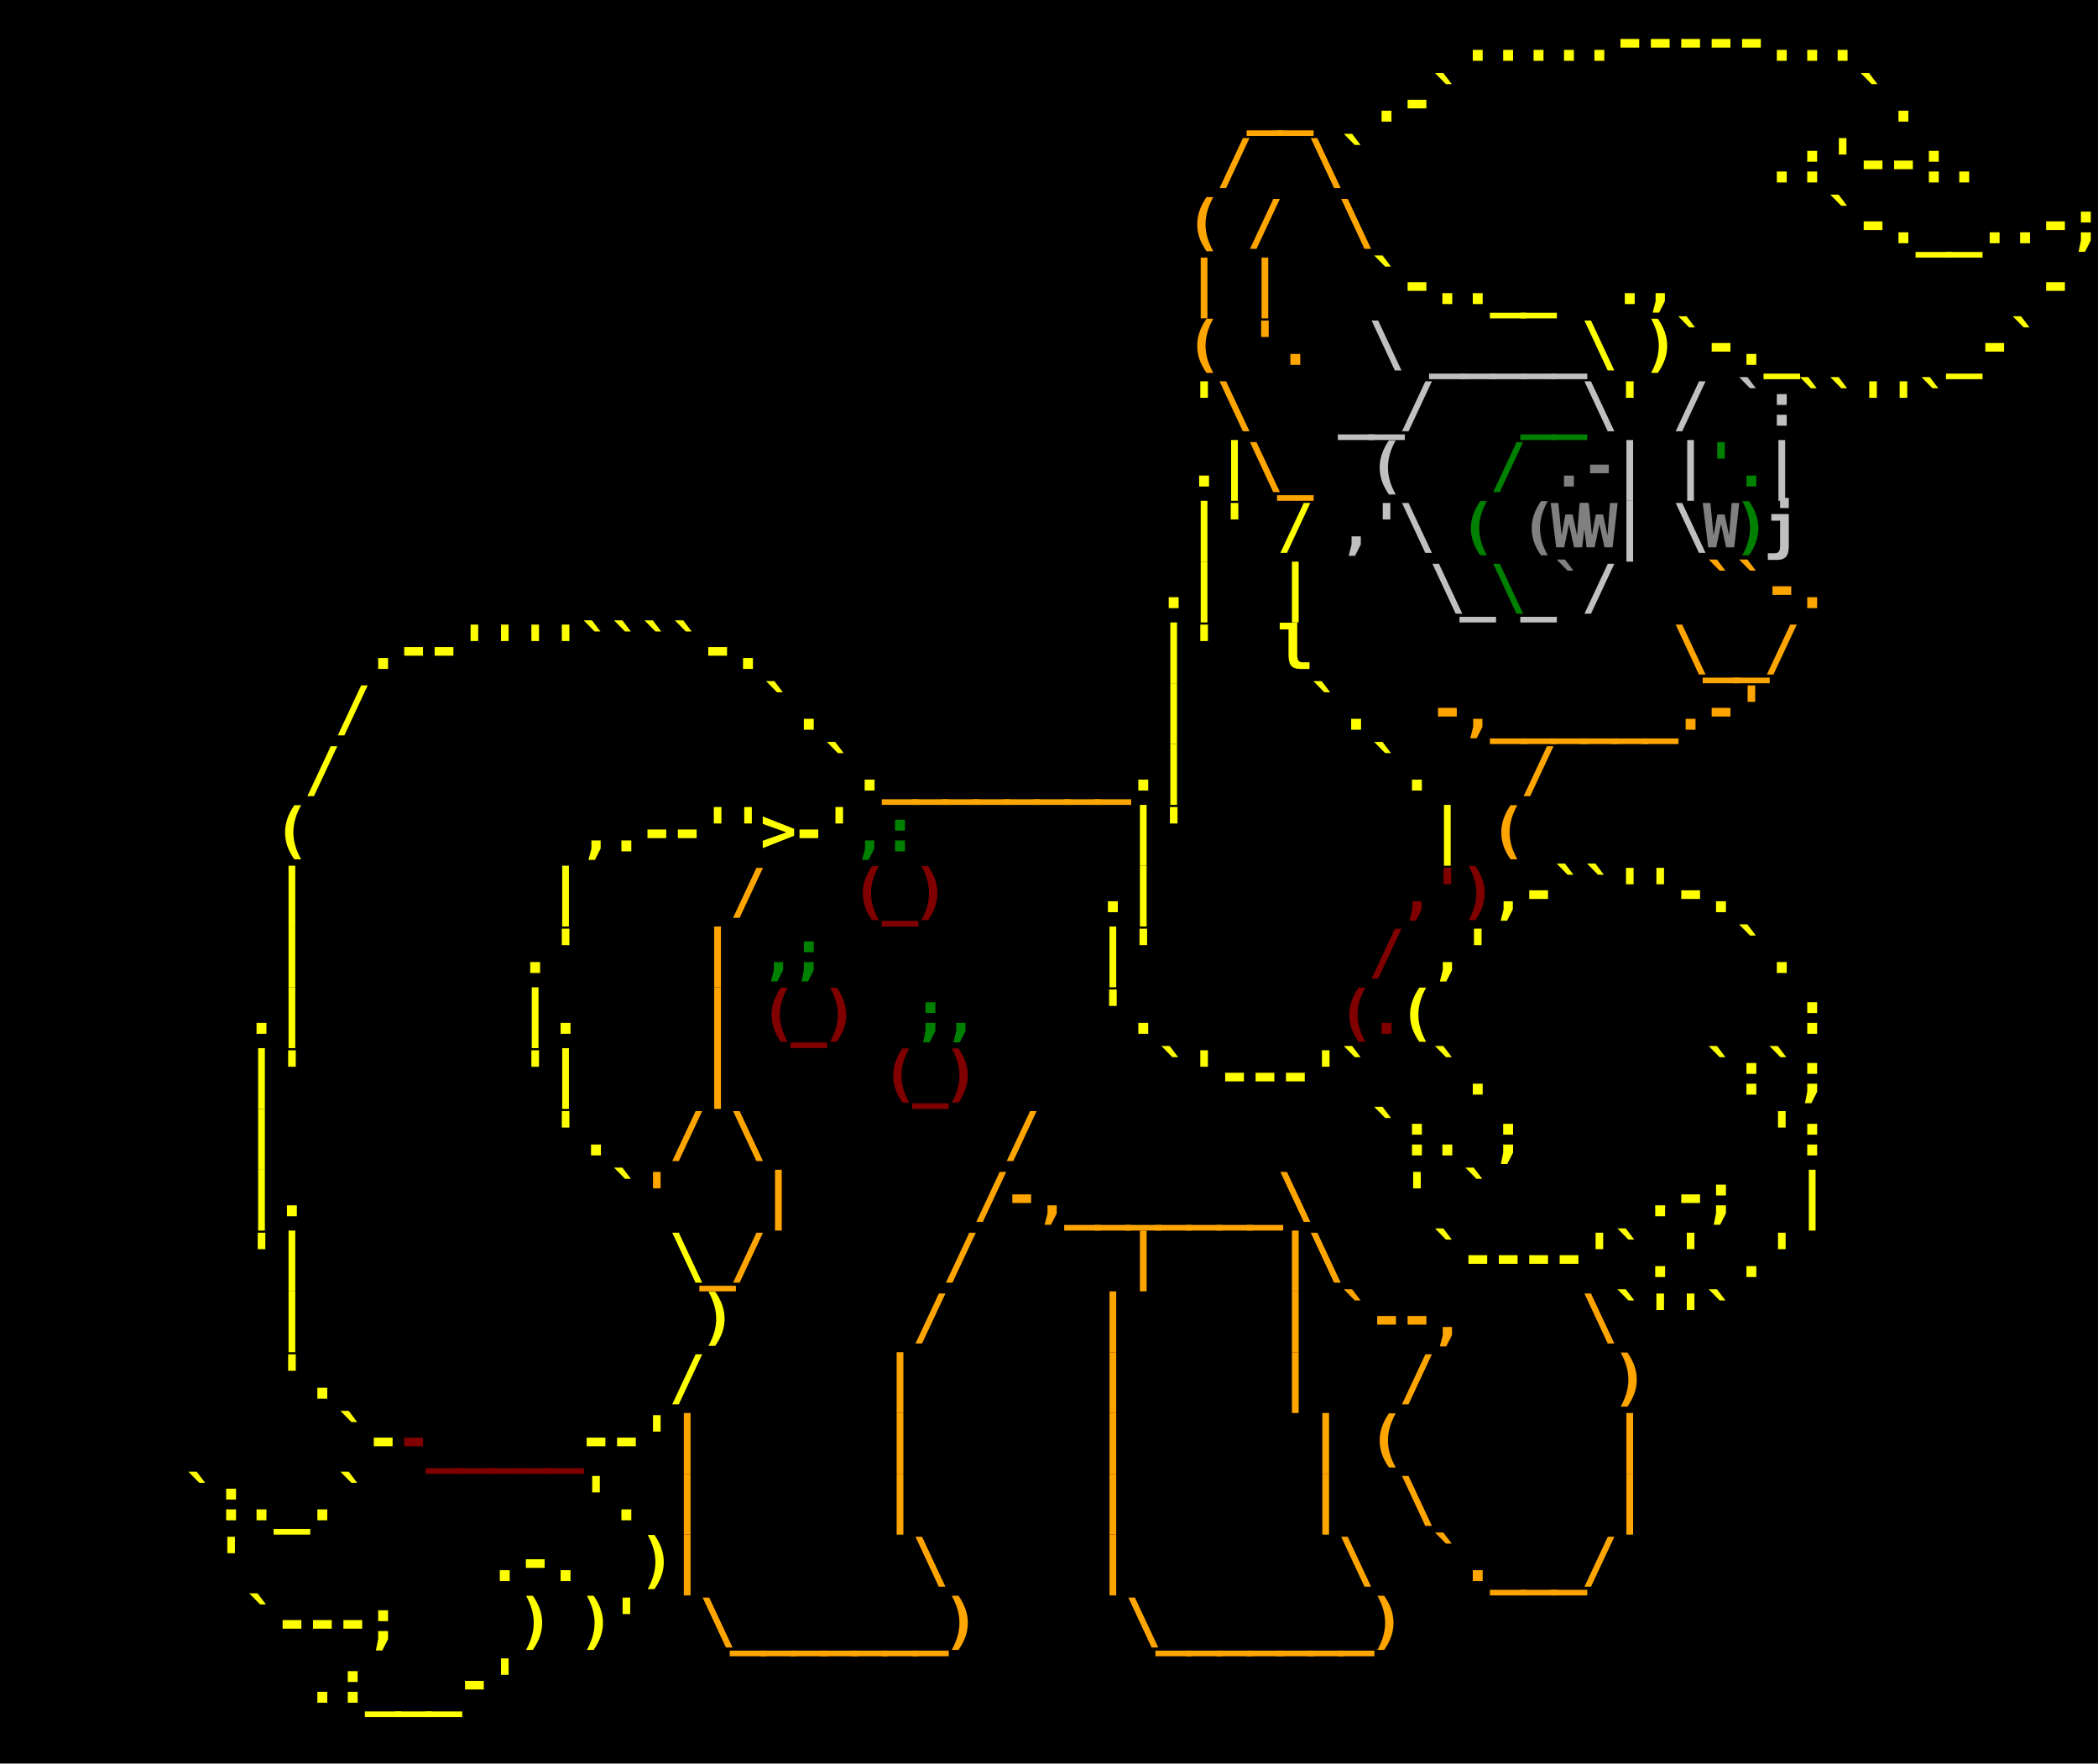
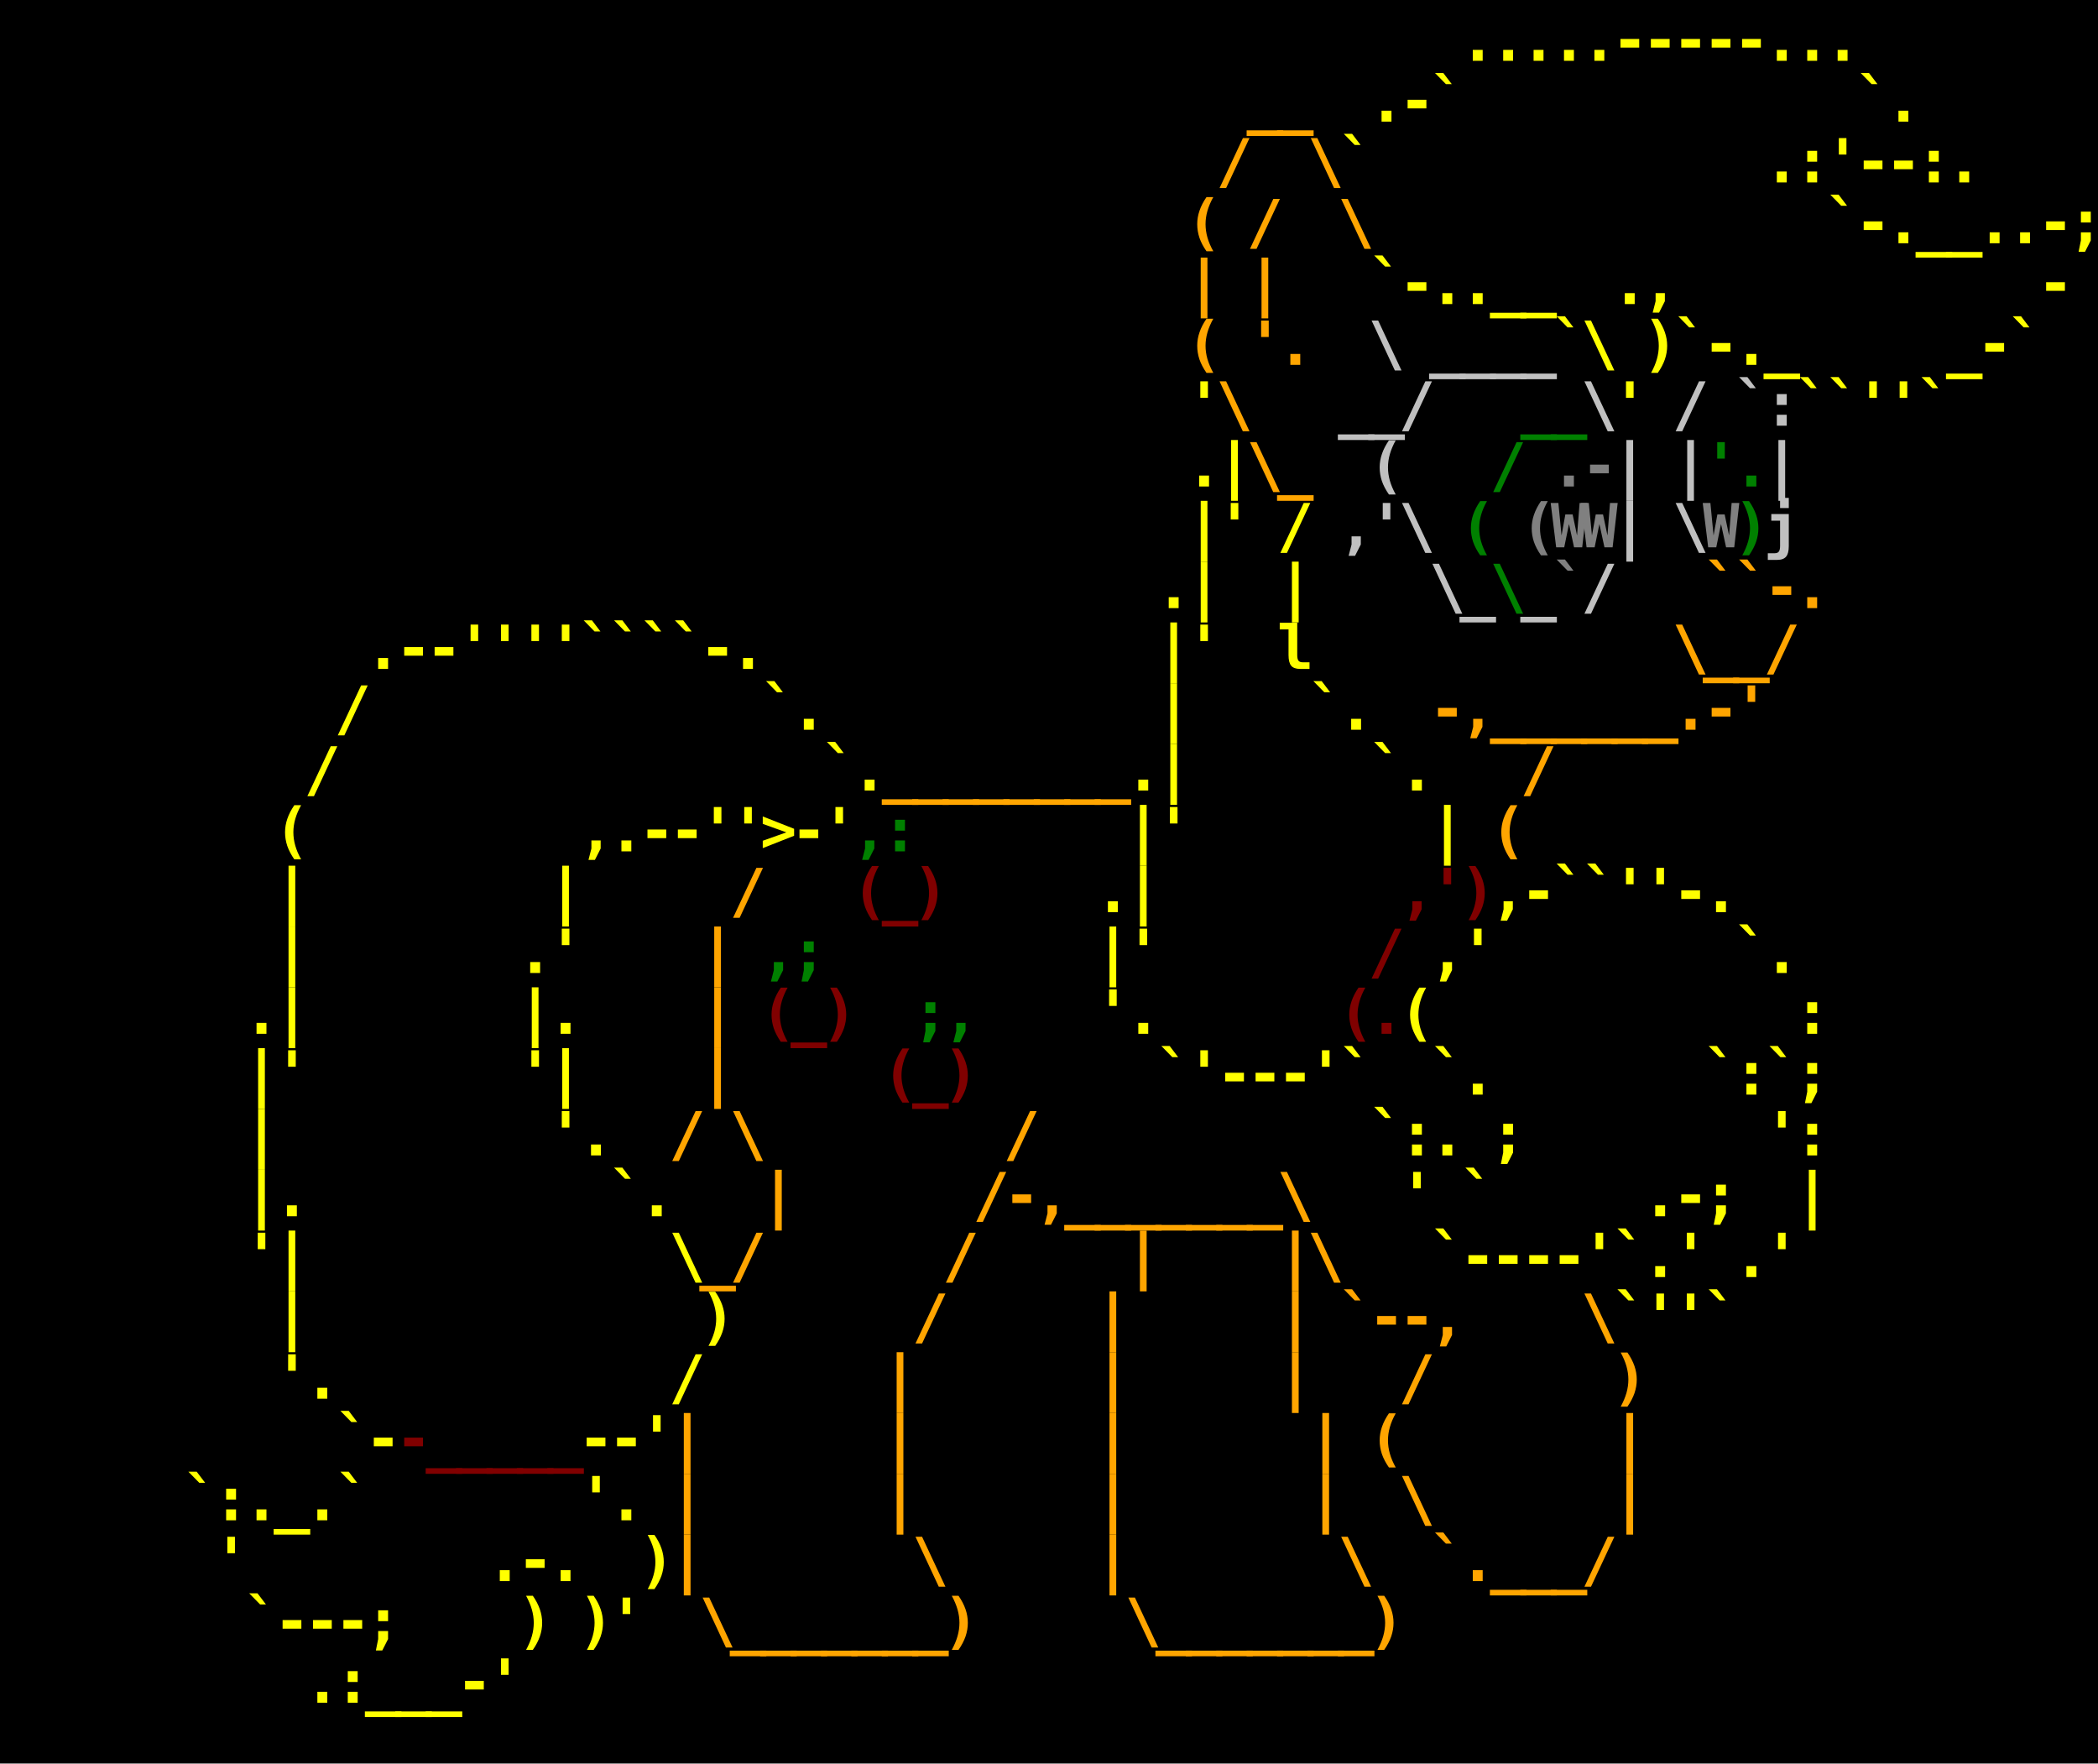
<svg xmlns="http://www.w3.org/2000/svg" width="414" height="348">
  <rect style="fill:black;stroke:none;" width="414" height="348" x="0" y="0" />
  <text y="0" x="0" style="font-family:monospace;font-size:12px;font-weight:bold;">
    <tspan x="288" y="12" style="fill:yellow;">.</tspan>
    <tspan x="294" y="12" style="fill:yellow;">.</tspan>
    <tspan x="300" y="12" style="fill:yellow;">.</tspan>
    <tspan x="306" y="12" style="fill:yellow;">.</tspan>
    <tspan x="312" y="12" style="fill:yellow;">.</tspan>
    <tspan x="318" y="12" style="fill:yellow;">-</tspan>
    <tspan x="324" y="12" style="fill:yellow;">-</tspan>
    <tspan x="330" y="12" style="fill:yellow;">-</tspan>
    <tspan x="336" y="12" style="fill:yellow;">-</tspan>
    <tspan x="342" y="12" style="fill:yellow;">-</tspan>
    <tspan x="348" y="12" style="fill:yellow;">.</tspan>
    <tspan x="354" y="12" style="fill:yellow;">.</tspan>
    <tspan x="360" y="12" style="fill:yellow;">.</tspan>
    <tspan x="246" y="24" style="fill:orange;">_</tspan>
    <tspan x="252" y="24" style="fill:orange;">_</tspan>
    <tspan x="270" y="24" style="fill:yellow;">.</tspan>
    <tspan x="276" y="24" style="fill:yellow;">-</tspan>
    <tspan x="282" y="24" style="fill:yellow;">`</tspan>
    <tspan x="366" y="24" style="fill:yellow;">`</tspan>
    <tspan x="372" y="24" style="fill:yellow;">.</tspan>
    <tspan x="240" y="36" style="fill:orange;">/</tspan>
    <tspan x="258" y="36" style="fill:orange;">\</tspan>
    <tspan x="264" y="36" style="fill:yellow;">`</tspan>
    <tspan x="348" y="36" style="fill:yellow;">.</tspan>
    <tspan x="354" y="36" style="fill:yellow;">:</tspan>
    <tspan x="360" y="36" style="fill:yellow;">'</tspan>
    <tspan x="366" y="36" style="fill:yellow;">-</tspan>
    <tspan x="372" y="36" style="fill:yellow;">-</tspan>
    <tspan x="378" y="36" style="fill:yellow;">:</tspan>
    <tspan x="384" y="36" style="fill:yellow;">.</tspan>
    <tspan x="234" y="48" style="fill:orange;">(</tspan>
    <tspan x="246" y="48" style="fill:orange;">/</tspan>
    <tspan x="264" y="48" style="fill:orange;">\</tspan>
    <tspan x="360" y="48" style="fill:yellow;">`</tspan>
    <tspan x="366" y="48" style="fill:yellow;">-</tspan>
    <tspan x="372" y="48" style="fill:yellow;">.</tspan>
    <tspan x="378" y="48" style="fill:yellow;">_</tspan>
    <tspan x="384" y="48" style="fill:yellow;">_</tspan>
    <tspan x="390" y="48" style="fill:yellow;">.</tspan>
    <tspan x="396" y="48" style="fill:yellow;">.</tspan>
    <tspan x="402" y="48" style="fill:yellow;">-</tspan>
    <tspan x="408" y="48" style="fill:yellow;">;</tspan>
    <tspan x="234" y="60" style="fill:orange;">|</tspan>
    <tspan x="246" y="60" style="fill:orange;">|</tspan>
    <tspan x="270" y="60" style="fill:yellow;">`</tspan>
    <tspan x="276" y="60" style="fill:yellow;">-</tspan>
    <tspan x="282" y="60" style="fill:yellow;">.</tspan>
    <tspan x="288" y="60" style="fill:yellow;">.</tspan>
    <tspan x="294" y="60" style="fill:yellow;">_</tspan>
    <tspan x="300" y="60" style="fill:yellow;">_</tspan>
    <tspan x="318" y="60" style="fill:yellow;">.</tspan>
    <tspan x="324" y="60" style="fill:yellow;">,</tspan>
    <tspan x="402" y="60" style="fill:yellow;">-</tspan>
    <tspan x="234" y="72" style="fill:orange;">(</tspan>
    <tspan x="246" y="72" style="fill:orange;">'</tspan>
    <tspan x="252" y="72" style="fill:orange;">.</tspan>
    <tspan x="270" y="72" style="fill:silver;">\</tspan>
    <tspan x="282" y="72" style="fill:silver;">_</tspan>
    <tspan x="288" y="72" style="fill:silver;">_</tspan>
    <tspan x="294" y="72" style="fill:silver;">_</tspan>
    <tspan x="300" y="72" style="fill:silver;">_</tspan>
-     <tspan x="306" y="72" style="fill:silver;">_</tspan>
+     <tspan x="306" y="72" style="fill:yellow;">`</tspan>
    <tspan x="312" y="72" style="fill:yellow;">\</tspan>
    <tspan x="324" y="72" style="fill:yellow;">)</tspan>
    <tspan x="330" y="72" style="fill:yellow;">`</tspan>
    <tspan x="336" y="72" style="fill:yellow;">-</tspan>
    <tspan x="342" y="72" style="fill:yellow;">.</tspan>
    <tspan x="348" y="72" style="fill:yellow;">_</tspan>
    <tspan x="384" y="72" style="fill:yellow;">_</tspan>
    <tspan x="390" y="72" style="fill:yellow;">-</tspan>
    <tspan x="396" y="72" style="fill:yellow;">`</tspan>
    <tspan x="234" y="84" style="fill:yellow;">'</tspan>
    <tspan x="240" y="84" style="fill:orange;">\</tspan>
    <tspan x="264" y="84" style="fill:silver;">_</tspan>
    <tspan x="270" y="84" style="fill:silver;">_</tspan>
    <tspan x="276" y="84" style="fill:silver;">/</tspan>
    <tspan x="300" y="84" style="fill:green;">_</tspan>
    <tspan x="306" y="84" style="fill:green;">_</tspan>
    <tspan x="312" y="84" style="fill:silver;">\</tspan>
    <tspan x="318" y="84" style="fill:yellow;">'</tspan>
    <tspan x="330" y="84" style="fill:silver;">/</tspan>
    <tspan x="342" y="84" style="fill:silver;">`</tspan>
    <tspan x="348" y="84" style="fill:silver;">:</tspan>
    <tspan x="354" y="84" style="fill:yellow;">`</tspan>
    <tspan x="360" y="84" style="fill:yellow;">`</tspan>
    <tspan x="366" y="84" style="fill:yellow;">'</tspan>
    <tspan x="372" y="84" style="fill:yellow;">'</tspan>
    <tspan x="378" y="84" style="fill:yellow;">`</tspan>
    <tspan x="234" y="96" style="fill:yellow;">.</tspan>
    <tspan x="240" y="96" style="fill:yellow;">|</tspan>
    <tspan x="246" y="96" style="fill:orange;">\</tspan>
    <tspan x="252" y="96" style="fill:orange;">_</tspan>
    <tspan x="270" y="96" style="fill:silver;">(</tspan>
    <tspan x="294" y="96" style="fill:green;">/</tspan>
    <tspan x="306" y="96" style="fill:gray;">.</tspan>
    <tspan x="312" y="96" style="fill:gray;">-</tspan>
    <tspan x="318" y="96" style="fill:silver;">|</tspan>
    <tspan x="330" y="96" style="fill:silver;">|</tspan>
    <tspan x="336" y="96" style="fill:green;">'</tspan>
    <tspan x="342" y="96" style="fill:green;">.</tspan>
    <tspan x="348" y="96" style="fill:silver;">|</tspan>
    <tspan x="234" y="108" style="fill:yellow;">|</tspan>
    <tspan x="240" y="108" style="fill:yellow;">'</tspan>
    <tspan x="252" y="108" style="fill:yellow;">/</tspan>
    <tspan x="264" y="108" style="fill:silver;">,</tspan>
    <tspan x="270" y="108" style="fill:silver;">'</tspan>
    <tspan x="276" y="108" style="fill:silver;">\</tspan>
    <tspan x="288" y="108" style="fill:green;">(</tspan>
    <tspan x="300" y="108" style="fill:gray;">(</tspan>
    <tspan x="306" y="108" style="fill:gray;">W</tspan>
    <tspan x="312" y="108" style="fill:gray;">W</tspan>
    <tspan x="318" y="108" style="fill:silver;">|</tspan>
    <tspan x="330" y="108" style="fill:silver;">\</tspan>
    <tspan x="336" y="108" style="fill:gray;">W</tspan>
    <tspan x="342" y="108" style="fill:green;">)</tspan>
    <tspan x="348" y="108" style="fill:silver;">j</tspan>
    <tspan x="228" y="120" style="fill:yellow;">.</tspan>
    <tspan x="234" y="120" style="fill:yellow;">|</tspan>
    <tspan x="252" y="120" style="fill:yellow;">|</tspan>
    <tspan x="282" y="120" style="fill:silver;">\</tspan>
    <tspan x="288" y="120" style="fill:silver;">_</tspan>
    <tspan x="294" y="120" style="fill:green;">\</tspan>
    <tspan x="300" y="120" style="fill:silver;">_</tspan>
    <tspan x="306" y="120" style="fill:gray;">`</tspan>
    <tspan x="312" y="120" style="fill:silver;">/</tspan>
    <tspan x="336" y="120" style="fill:orange;">`</tspan>
    <tspan x="342" y="120" style="fill:orange;">`</tspan>
    <tspan x="348" y="120" style="fill:orange;">-</tspan>
    <tspan x="354" y="120" style="fill:orange;">.</tspan>
    <tspan x="72" y="132" style="fill:yellow;">.</tspan>
    <tspan x="78" y="132" style="fill:yellow;">-</tspan>
    <tspan x="84" y="132" style="fill:yellow;">-</tspan>
    <tspan x="90" y="132" style="fill:yellow;">'</tspan>
    <tspan x="96" y="132" style="fill:yellow;">'</tspan>
    <tspan x="102" y="132" style="fill:yellow;">'</tspan>
    <tspan x="108" y="132" style="fill:yellow;">'</tspan>
    <tspan x="114" y="132" style="fill:yellow;">`</tspan>
    <tspan x="120" y="132" style="fill:yellow;">`</tspan>
    <tspan x="126" y="132" style="fill:yellow;">`</tspan>
    <tspan x="132" y="132" style="fill:yellow;">`</tspan>
    <tspan x="138" y="132" style="fill:yellow;">-</tspan>
    <tspan x="144" y="132" style="fill:yellow;">.</tspan>
    <tspan x="228" y="132" style="fill:yellow;">|</tspan>
    <tspan x="234" y="132" style="fill:yellow;">'</tspan>
    <tspan x="252" y="132" style="fill:yellow;">l</tspan>
    <tspan x="330" y="132" style="fill:orange;">\</tspan>
    <tspan x="336" y="132" style="fill:orange;">_</tspan>
    <tspan x="342" y="132" style="fill:orange;">_</tspan>
    <tspan x="348" y="132" style="fill:orange;">/</tspan>
    <tspan x="66" y="144" style="fill:yellow;">/</tspan>
    <tspan x="150" y="144" style="fill:yellow;">`</tspan>
    <tspan x="156" y="144" style="fill:yellow;">.</tspan>
    <tspan x="228" y="144" style="fill:yellow;">|</tspan>
    <tspan x="258" y="144" style="fill:yellow;">`</tspan>
    <tspan x="264" y="144" style="fill:yellow;">.</tspan>
    <tspan x="282" y="144" style="fill:orange;">-</tspan>
    <tspan x="288" y="144" style="fill:orange;">,</tspan>
    <tspan x="294" y="144" style="fill:orange;">_</tspan>
    <tspan x="300" y="144" style="fill:orange;">_</tspan>
    <tspan x="306" y="144" style="fill:orange;">_</tspan>
    <tspan x="312" y="144" style="fill:orange;">_</tspan>
    <tspan x="318" y="144" style="fill:orange;">_</tspan>
    <tspan x="324" y="144" style="fill:orange;">_</tspan>
    <tspan x="330" y="144" style="fill:orange;">.</tspan>
    <tspan x="336" y="144" style="fill:orange;">-</tspan>
    <tspan x="342" y="144" style="fill:orange;">'</tspan>
    <tspan x="60" y="156" style="fill:yellow;">/</tspan>
    <tspan x="162" y="156" style="fill:yellow;">`</tspan>
    <tspan x="168" y="156" style="fill:yellow;">.</tspan>
    <tspan x="174" y="156" style="fill:orange;">_</tspan>
    <tspan x="180" y="156" style="fill:orange;">_</tspan>
    <tspan x="186" y="156" style="fill:orange;">_</tspan>
    <tspan x="192" y="156" style="fill:orange;">_</tspan>
    <tspan x="198" y="156" style="fill:orange;">_</tspan>
    <tspan x="204" y="156" style="fill:orange;">_</tspan>
    <tspan x="210" y="156" style="fill:orange;">_</tspan>
    <tspan x="216" y="156" style="fill:orange;">_</tspan>
    <tspan x="222" y="156" style="fill:yellow;">.</tspan>
    <tspan x="228" y="156" style="fill:yellow;">|</tspan>
    <tspan x="270" y="156" style="fill:yellow;">`</tspan>
    <tspan x="276" y="156" style="fill:yellow;">.</tspan>
    <tspan x="300" y="156" style="fill:orange;">/</tspan>
    <tspan x="54" y="168" style="fill:yellow;">(</tspan>
    <tspan x="114" y="168" style="fill:yellow;">,</tspan>
    <tspan x="120" y="168" style="fill:yellow;">.</tspan>
    <tspan x="126" y="168" style="fill:yellow;">-</tspan>
    <tspan x="132" y="168" style="fill:yellow;">-</tspan>
    <tspan x="138" y="168" style="fill:yellow;">'</tspan>
    <tspan x="144" y="168" style="fill:yellow;">'</tspan>
    <tspan x="150" y="168" style="fill:yellow;">&gt;</tspan>
    <tspan x="156" y="168" style="fill:yellow;">-</tspan>
    <tspan x="162" y="168" style="fill:yellow;">'</tspan>
    <tspan x="168" y="168" style="fill:green;">,</tspan>
    <tspan x="174" y="168" style="fill:green;">:</tspan>
    <tspan x="222" y="168" style="fill:yellow;">|</tspan>
    <tspan x="228" y="168" style="fill:yellow;">'</tspan>
    <tspan x="282" y="168" style="fill:yellow;">|</tspan>
    <tspan x="294" y="168" style="fill:orange;">(</tspan>
    <tspan x="54" y="180" style="fill:yellow;">|</tspan>
    <tspan x="108" y="180" style="fill:yellow;">|</tspan>
    <tspan x="144" y="180" style="fill:orange;">/</tspan>
    <tspan x="168" y="180" style="fill:maroon;">(</tspan>
    <tspan x="174" y="180" style="fill:maroon;">_</tspan>
    <tspan x="180" y="180" style="fill:maroon;">)</tspan>
    <tspan x="216" y="180" style="fill:yellow;">.</tspan>
    <tspan x="222" y="180" style="fill:yellow;">|</tspan>
    <tspan x="276" y="180" style="fill:maroon;">,</tspan>
    <tspan x="282" y="180" style="fill:maroon;">'</tspan>
    <tspan x="288" y="180" style="fill:maroon;">)</tspan>
    <tspan x="294" y="180" style="fill:yellow;">,</tspan>
    <tspan x="300" y="180" style="fill:yellow;">-</tspan>
    <tspan x="306" y="180" style="fill:yellow;">`</tspan>
    <tspan x="312" y="180" style="fill:yellow;">`</tspan>
    <tspan x="318" y="180" style="fill:yellow;">'</tspan>
    <tspan x="324" y="180" style="fill:yellow;">'</tspan>
    <tspan x="330" y="180" style="fill:yellow;">-</tspan>
    <tspan x="336" y="180" style="fill:yellow;">.</tspan>
    <tspan x="54" y="192" style="fill:yellow;">|</tspan>
    <tspan x="102" y="192" style="fill:yellow;">.</tspan>
    <tspan x="108" y="192" style="fill:yellow;">'</tspan>
    <tspan x="138" y="192" style="fill:orange;">|</tspan>
    <tspan x="150" y="192" style="fill:green;">,</tspan>
    <tspan x="156" y="192" style="fill:green;">;</tspan>
    <tspan x="216" y="192" style="fill:yellow;">|</tspan>
    <tspan x="222" y="192" style="fill:yellow;">'</tspan>
    <tspan x="270" y="192" style="fill:maroon;">/</tspan>
    <tspan x="282" y="192" style="fill:yellow;">,</tspan>
    <tspan x="288" y="192" style="fill:yellow;">'</tspan>
    <tspan x="342" y="192" style="fill:yellow;">`</tspan>
    <tspan x="348" y="192" style="fill:yellow;">.</tspan>
    <tspan x="48" y="204" style="fill:yellow;">.</tspan>
    <tspan x="54" y="204" style="fill:yellow;">|</tspan>
    <tspan x="102" y="204" style="fill:yellow;">|</tspan>
    <tspan x="108" y="204" style="fill:yellow;">.</tspan>
    <tspan x="138" y="204" style="fill:orange;">|</tspan>
    <tspan x="150" y="204" style="fill:maroon;">(</tspan>
    <tspan x="156" y="204" style="fill:maroon;">_</tspan>
    <tspan x="162" y="204" style="fill:maroon;">)</tspan>
    <tspan x="180" y="204" style="fill:green;">;</tspan>
    <tspan x="186" y="204" style="fill:green;">,</tspan>
    <tspan x="216" y="204" style="fill:yellow;">'</tspan>
    <tspan x="222" y="204" style="fill:yellow;">.</tspan>
    <tspan x="264" y="204" style="fill:maroon;">(</tspan>
    <tspan x="270" y="204" style="fill:maroon;">.</tspan>
    <tspan x="276" y="204" style="fill:yellow;">(</tspan>
    <tspan x="354" y="204" style="fill:yellow;">:</tspan>
    <tspan x="48" y="216" style="fill:yellow;">|</tspan>
    <tspan x="54" y="216" style="fill:yellow;">'</tspan>
    <tspan x="102" y="216" style="fill:yellow;">'</tspan>
    <tspan x="108" y="216" style="fill:yellow;">|</tspan>
    <tspan x="138" y="216" style="fill:orange;">|</tspan>
    <tspan x="174" y="216" style="fill:maroon;">(</tspan>
    <tspan x="180" y="216" style="fill:maroon;">_</tspan>
    <tspan x="186" y="216" style="fill:maroon;">)</tspan>
    <tspan x="228" y="216" style="fill:yellow;">`</tspan>
    <tspan x="234" y="216" style="fill:yellow;">'</tspan>
    <tspan x="240" y="216" style="fill:yellow;">-</tspan>
    <tspan x="246" y="216" style="fill:yellow;">-</tspan>
    <tspan x="252" y="216" style="fill:yellow;">-</tspan>
    <tspan x="258" y="216" style="fill:yellow;">'</tspan>
    <tspan x="264" y="216" style="fill:yellow;">`</tspan>
    <tspan x="282" y="216" style="fill:yellow;">`</tspan>
    <tspan x="288" y="216" style="fill:yellow;">.</tspan>
    <tspan x="336" y="216" style="fill:yellow;">`</tspan>
    <tspan x="342" y="216" style="fill:yellow;">:</tspan>
    <tspan x="348" y="216" style="fill:yellow;">`</tspan>
    <tspan x="354" y="216" style="fill:yellow;">;</tspan>
    <tspan x="48" y="228" style="fill:yellow;">|</tspan>
    <tspan x="108" y="228" style="fill:yellow;">'</tspan>
    <tspan x="114" y="228" style="fill:yellow;">.</tspan>
    <tspan x="132" y="228" style="fill:orange;">/</tspan>
    <tspan x="144" y="228" style="fill:orange;">\</tspan>
    <tspan x="198" y="228" style="fill:orange;">/</tspan>
    <tspan x="270" y="228" style="fill:yellow;">`</tspan>
    <tspan x="276" y="228" style="fill:yellow;">:</tspan>
    <tspan x="282" y="228" style="fill:yellow;">.</tspan>
    <tspan x="294" y="228" style="fill:yellow;">;</tspan>
    <tspan x="348" y="228" style="fill:yellow;">'</tspan>
    <tspan x="354" y="228" style="fill:yellow;">:</tspan>
    <tspan x="48" y="240" style="fill:yellow;">|</tspan>
    <tspan x="54" y="240" style="fill:yellow;">.</tspan>
    <tspan x="120" y="240" style="fill:yellow;">`</tspan>
-     <tspan x="126" y="240" style="fill:orange;">'</tspan>
+     <tspan x="126" y="240" style="fill:yellow;">.</tspan>
    <tspan x="150" y="240" style="fill:orange;">|</tspan>
    <tspan x="192" y="240" style="fill:orange;">/</tspan>
    <tspan x="198" y="240" style="fill:orange;">-</tspan>
    <tspan x="204" y="240" style="fill:orange;">,</tspan>
    <tspan x="210" y="240" style="fill:orange;">_</tspan>
    <tspan x="216" y="240" style="fill:orange;">_</tspan>
    <tspan x="222" y="240" style="fill:orange;">_</tspan>
    <tspan x="228" y="240" style="fill:orange;">_</tspan>
    <tspan x="234" y="240" style="fill:orange;">_</tspan>
    <tspan x="240" y="240" style="fill:orange;">_</tspan>
    <tspan x="246" y="240" style="fill:orange;">_</tspan>
    <tspan x="252" y="240" style="fill:orange;">\</tspan>
    <tspan x="276" y="240" style="fill:yellow;">'</tspan>
    <tspan x="288" y="240" style="fill:yellow;">`</tspan>
    <tspan x="324" y="240" style="fill:yellow;">.</tspan>
    <tspan x="330" y="240" style="fill:yellow;">-</tspan>
    <tspan x="336" y="240" style="fill:yellow;">;</tspan>
    <tspan x="354" y="240" style="fill:yellow;">|</tspan>
    <tspan x="48" y="252" style="fill:yellow;">'</tspan>
    <tspan x="54" y="252" style="fill:yellow;">|</tspan>
    <tspan x="132" y="252" style="fill:yellow;">\</tspan>
    <tspan x="138" y="252" style="fill:orange;">_</tspan>
    <tspan x="144" y="252" style="fill:orange;">/</tspan>
    <tspan x="186" y="252" style="fill:orange;">/</tspan>
    <tspan x="222" y="252" style="fill:orange;">|</tspan>
    <tspan x="252" y="252" style="fill:orange;">|</tspan>
    <tspan x="258" y="252" style="fill:orange;">\</tspan>
    <tspan x="282" y="252" style="fill:yellow;">`</tspan>
    <tspan x="288" y="252" style="fill:yellow;">-</tspan>
    <tspan x="294" y="252" style="fill:yellow;">-</tspan>
    <tspan x="300" y="252" style="fill:yellow;">-</tspan>
    <tspan x="306" y="252" style="fill:yellow;">-</tspan>
    <tspan x="312" y="252" style="fill:yellow;">'</tspan>
    <tspan x="318" y="252" style="fill:yellow;">`</tspan>
    <tspan x="324" y="252" style="fill:yellow;">.</tspan>
    <tspan x="330" y="252" style="fill:yellow;">'</tspan>
    <tspan x="342" y="252" style="fill:yellow;">.</tspan>
    <tspan x="348" y="252" style="fill:yellow;">'</tspan>
    <tspan x="54" y="264" style="fill:yellow;">|</tspan>
    <tspan x="138" y="264" style="fill:yellow;">)</tspan>
    <tspan x="180" y="264" style="fill:orange;">/</tspan>
    <tspan x="216" y="264" style="fill:orange;">|</tspan>
    <tspan x="252" y="264" style="fill:orange;">|</tspan>
    <tspan x="264" y="264" style="fill:orange;">`</tspan>
    <tspan x="270" y="264" style="fill:orange;">-</tspan>
    <tspan x="276" y="264" style="fill:orange;">-</tspan>
    <tspan x="282" y="264" style="fill:orange;">,</tspan>
    <tspan x="312" y="264" style="fill:orange;">\</tspan>
    <tspan x="318" y="264" style="fill:yellow;">`</tspan>
    <tspan x="324" y="264" style="fill:yellow;">'</tspan>
    <tspan x="330" y="264" style="fill:yellow;">'</tspan>
    <tspan x="336" y="264" style="fill:yellow;">`</tspan>
    <tspan x="54" y="276" style="fill:yellow;">'</tspan>
    <tspan x="60" y="276" style="fill:yellow;">.</tspan>
    <tspan x="132" y="276" style="fill:yellow;">/</tspan>
    <tspan x="174" y="276" style="fill:orange;">|</tspan>
    <tspan x="216" y="276" style="fill:orange;">|</tspan>
    <tspan x="252" y="276" style="fill:orange;">|</tspan>
    <tspan x="276" y="276" style="fill:orange;">/</tspan>
    <tspan x="318" y="276" style="fill:orange;">)</tspan>
    <tspan x="66" y="288" style="fill:yellow;">`</tspan>
    <tspan x="72" y="288" style="fill:yellow;">-</tspan>
    <tspan x="78" y="288" style="fill:maroon;">-</tspan>
    <tspan x="84" y="288" style="fill:maroon;">_</tspan>
    <tspan x="90" y="288" style="fill:maroon;">_</tspan>
    <tspan x="96" y="288" style="fill:maroon;">_</tspan>
    <tspan x="102" y="288" style="fill:maroon;">_</tspan>
    <tspan x="108" y="288" style="fill:maroon;">_</tspan>
    <tspan x="114" y="288" style="fill:yellow;">-</tspan>
    <tspan x="120" y="288" style="fill:yellow;">-</tspan>
    <tspan x="126" y="288" style="fill:yellow;">'</tspan>
    <tspan x="132" y="288" style="fill:orange;">|</tspan>
    <tspan x="174" y="288" style="fill:orange;">|</tspan>
    <tspan x="216" y="288" style="fill:orange;">|</tspan>
    <tspan x="258" y="288" style="fill:orange;">|</tspan>
    <tspan x="270" y="288" style="fill:orange;">(</tspan>
    <tspan x="318" y="288" style="fill:orange;">|</tspan>
    <tspan x="36" y="300" style="fill:yellow;">`</tspan>
    <tspan x="42" y="300" style="fill:yellow;">:</tspan>
    <tspan x="48" y="300" style="fill:yellow;">.</tspan>
    <tspan x="54" y="300" style="fill:yellow;">_</tspan>
    <tspan x="60" y="300" style="fill:yellow;">.</tspan>
    <tspan x="66" y="300" style="fill:yellow;">`</tspan>
    <tspan x="114" y="300" style="fill:yellow;">'</tspan>
    <tspan x="120" y="300" style="fill:yellow;">.</tspan>
    <tspan x="132" y="300" style="fill:orange;">|</tspan>
    <tspan x="174" y="300" style="fill:orange;">|</tspan>
    <tspan x="216" y="300" style="fill:orange;">|</tspan>
    <tspan x="258" y="300" style="fill:orange;">|</tspan>
    <tspan x="276" y="300" style="fill:orange;">\</tspan>
    <tspan x="318" y="300" style="fill:orange;">|</tspan>
    <tspan x="42" y="312" style="fill:yellow;">'</tspan>
    <tspan x="96" y="312" style="fill:yellow;">.</tspan>
    <tspan x="102" y="312" style="fill:yellow;">-</tspan>
    <tspan x="108" y="312" style="fill:yellow;">.</tspan>
    <tspan x="126" y="312" style="fill:yellow;">)</tspan>
    <tspan x="132" y="312" style="fill:orange;">|</tspan>
    <tspan x="180" y="312" style="fill:orange;">\</tspan>
    <tspan x="216" y="312" style="fill:orange;">|</tspan>
    <tspan x="264" y="312" style="fill:orange;">\</tspan>
    <tspan x="282" y="312" style="fill:orange;">`</tspan>
    <tspan x="288" y="312" style="fill:orange;">.</tspan>
    <tspan x="294" y="312" style="fill:orange;">_</tspan>
    <tspan x="300" y="312" style="fill:orange;">_</tspan>
    <tspan x="306" y="312" style="fill:orange;">_</tspan>
    <tspan x="312" y="312" style="fill:orange;">/</tspan>
    <tspan x="48" y="324" style="fill:yellow;">`</tspan>
    <tspan x="54" y="324" style="fill:yellow;">-</tspan>
    <tspan x="60" y="324" style="fill:yellow;">-</tspan>
    <tspan x="66" y="324" style="fill:yellow;">-</tspan>
    <tspan x="72" y="324" style="fill:yellow;">;</tspan>
    <tspan x="102" y="324" style="fill:yellow;">)</tspan>
    <tspan x="114" y="324" style="fill:yellow;">)</tspan>
    <tspan x="120" y="324" style="fill:yellow;">'</tspan>
    <tspan x="138" y="324" style="fill:orange;">\</tspan>
    <tspan x="144" y="324" style="fill:orange;">_</tspan>
    <tspan x="150" y="324" style="fill:orange;">_</tspan>
    <tspan x="156" y="324" style="fill:orange;">_</tspan>
    <tspan x="162" y="324" style="fill:orange;">_</tspan>
    <tspan x="168" y="324" style="fill:orange;">_</tspan>
    <tspan x="174" y="324" style="fill:orange;">_</tspan>
    <tspan x="180" y="324" style="fill:orange;">_</tspan>
    <tspan x="186" y="324" style="fill:orange;">)</tspan>
    <tspan x="222" y="324" style="fill:orange;">\</tspan>
    <tspan x="228" y="324" style="fill:orange;">_</tspan>
    <tspan x="234" y="324" style="fill:orange;">_</tspan>
    <tspan x="240" y="324" style="fill:orange;">_</tspan>
    <tspan x="246" y="324" style="fill:orange;">_</tspan>
    <tspan x="252" y="324" style="fill:orange;">_</tspan>
    <tspan x="258" y="324" style="fill:orange;">_</tspan>
    <tspan x="264" y="324" style="fill:orange;">_</tspan>
    <tspan x="270" y="324" style="fill:orange;">)</tspan>
    <tspan x="60" y="336" style="fill:yellow;">.</tspan>
    <tspan x="66" y="336" style="fill:yellow;">:</tspan>
    <tspan x="72" y="336" style="fill:yellow;">_</tspan>
    <tspan x="78" y="336" style="fill:yellow;">_</tspan>
    <tspan x="84" y="336" style="fill:yellow;">_</tspan>
    <tspan x="90" y="336" style="fill:yellow;">-</tspan>
    <tspan x="96" y="336" style="fill:yellow;">'</tspan>
  </text>
</svg>
